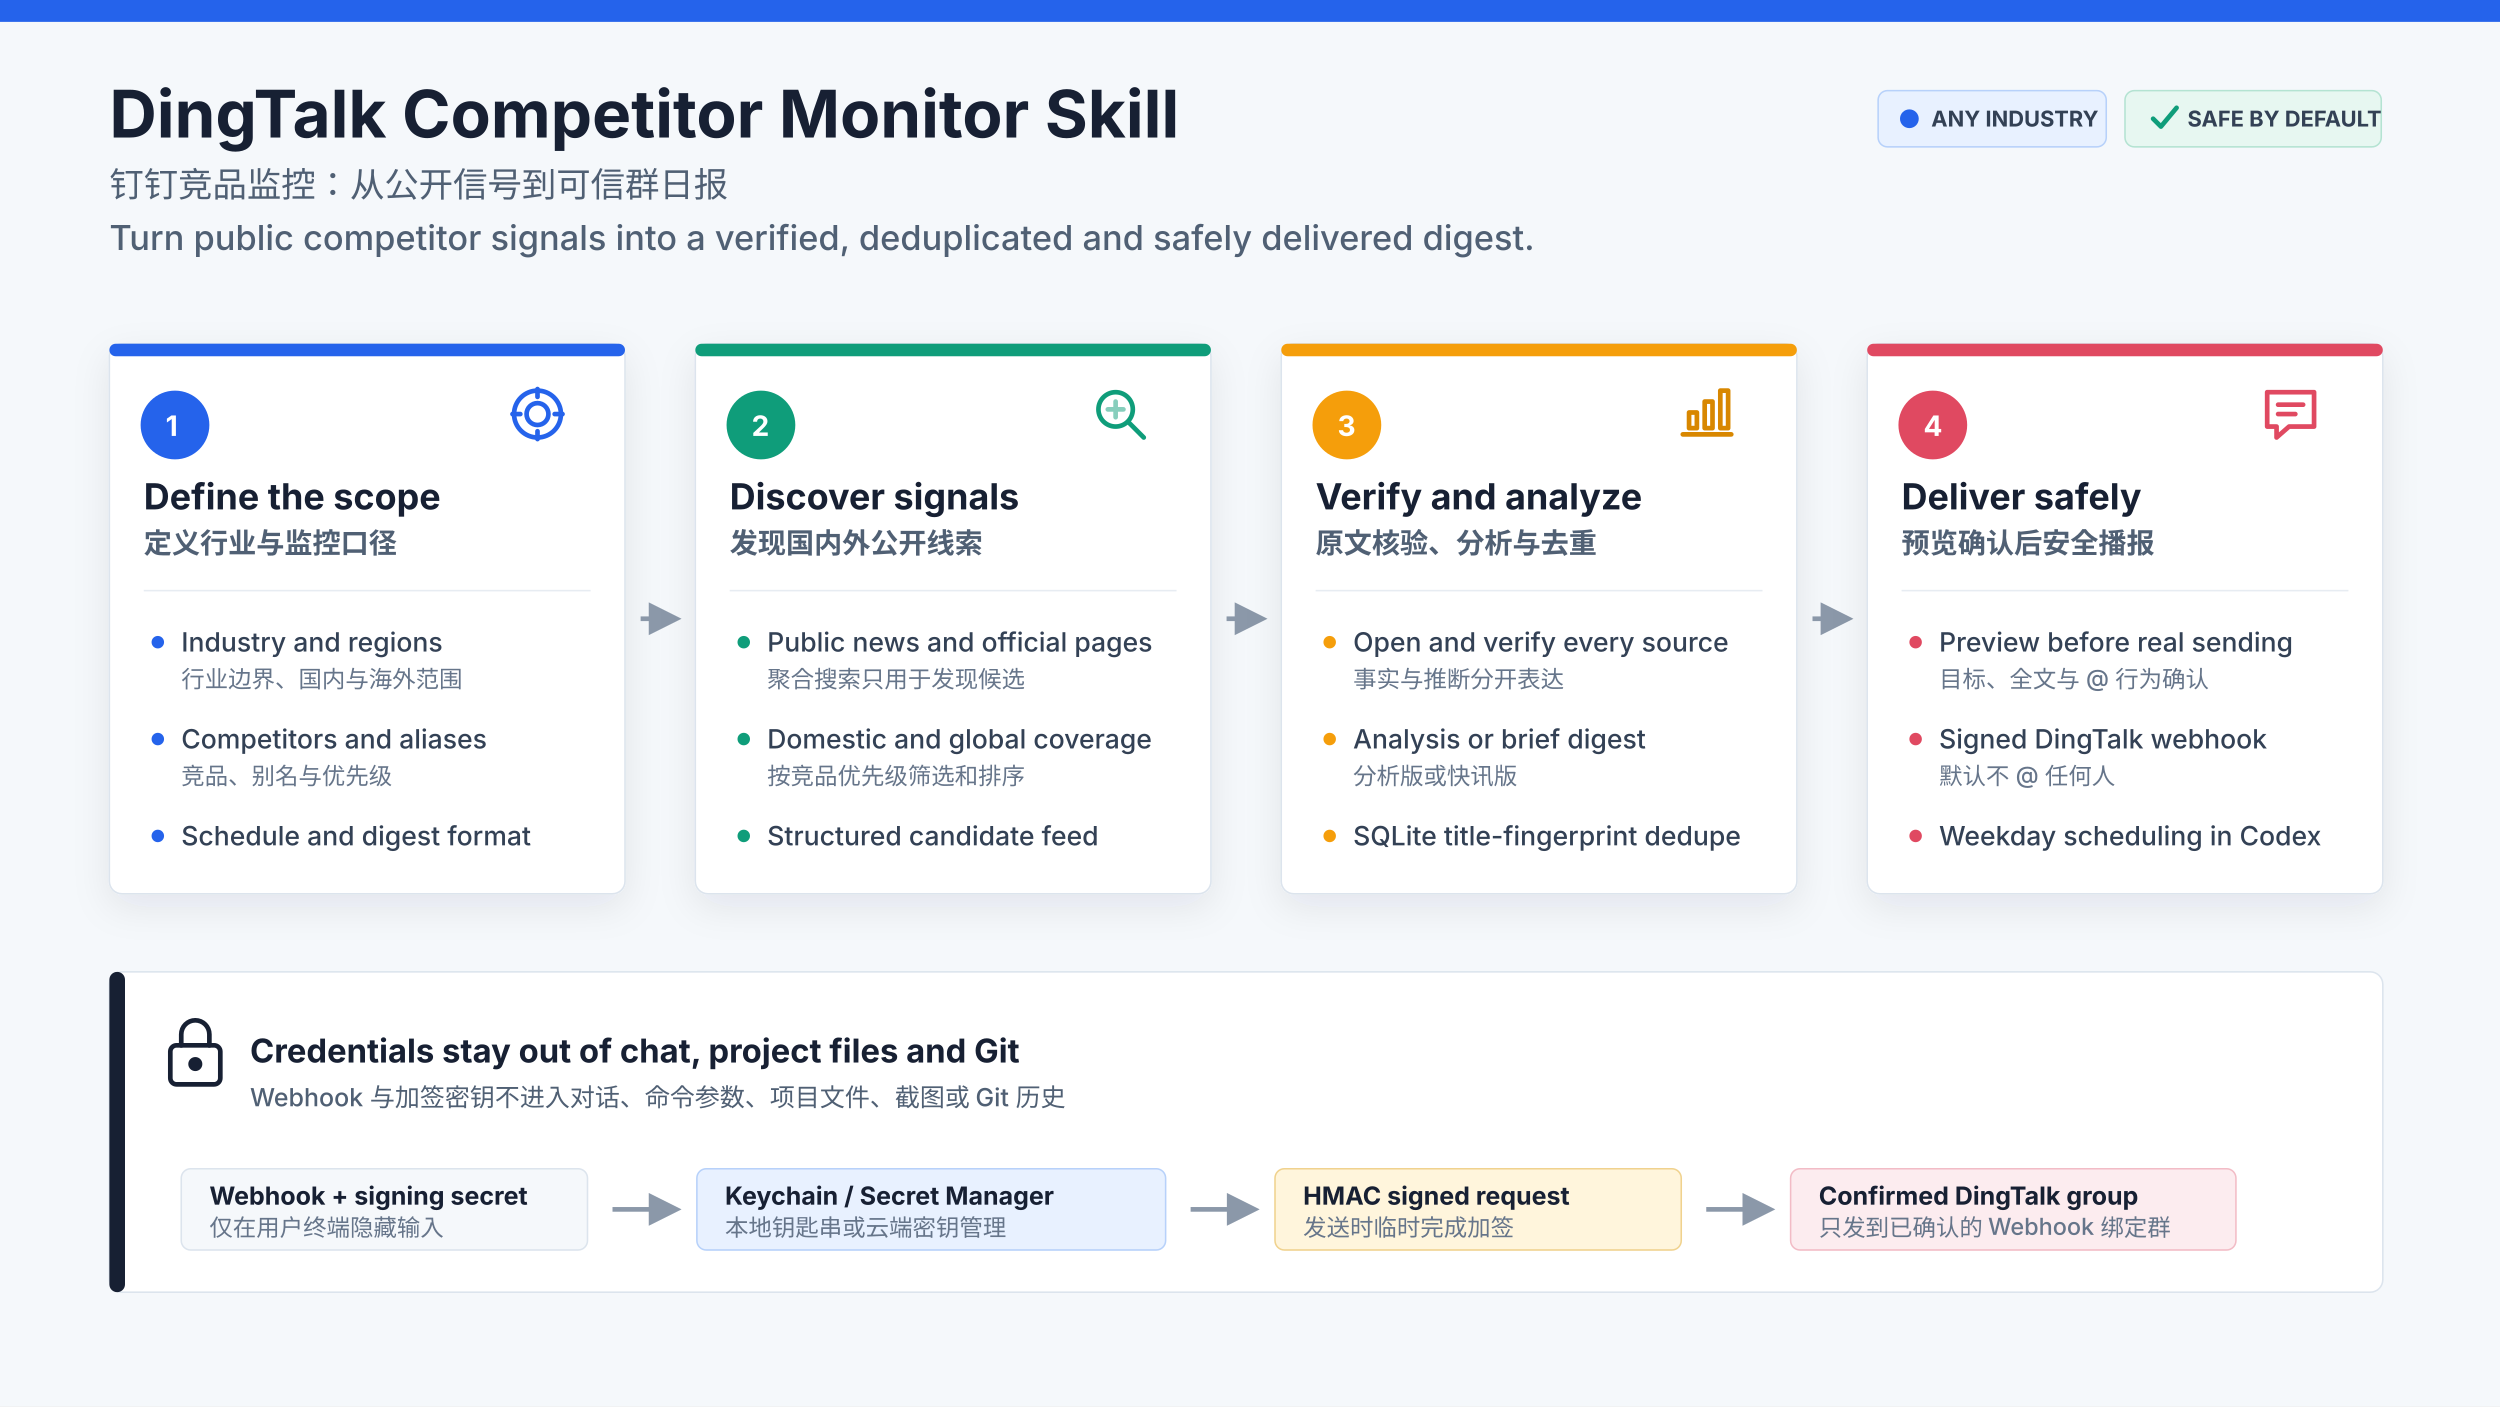
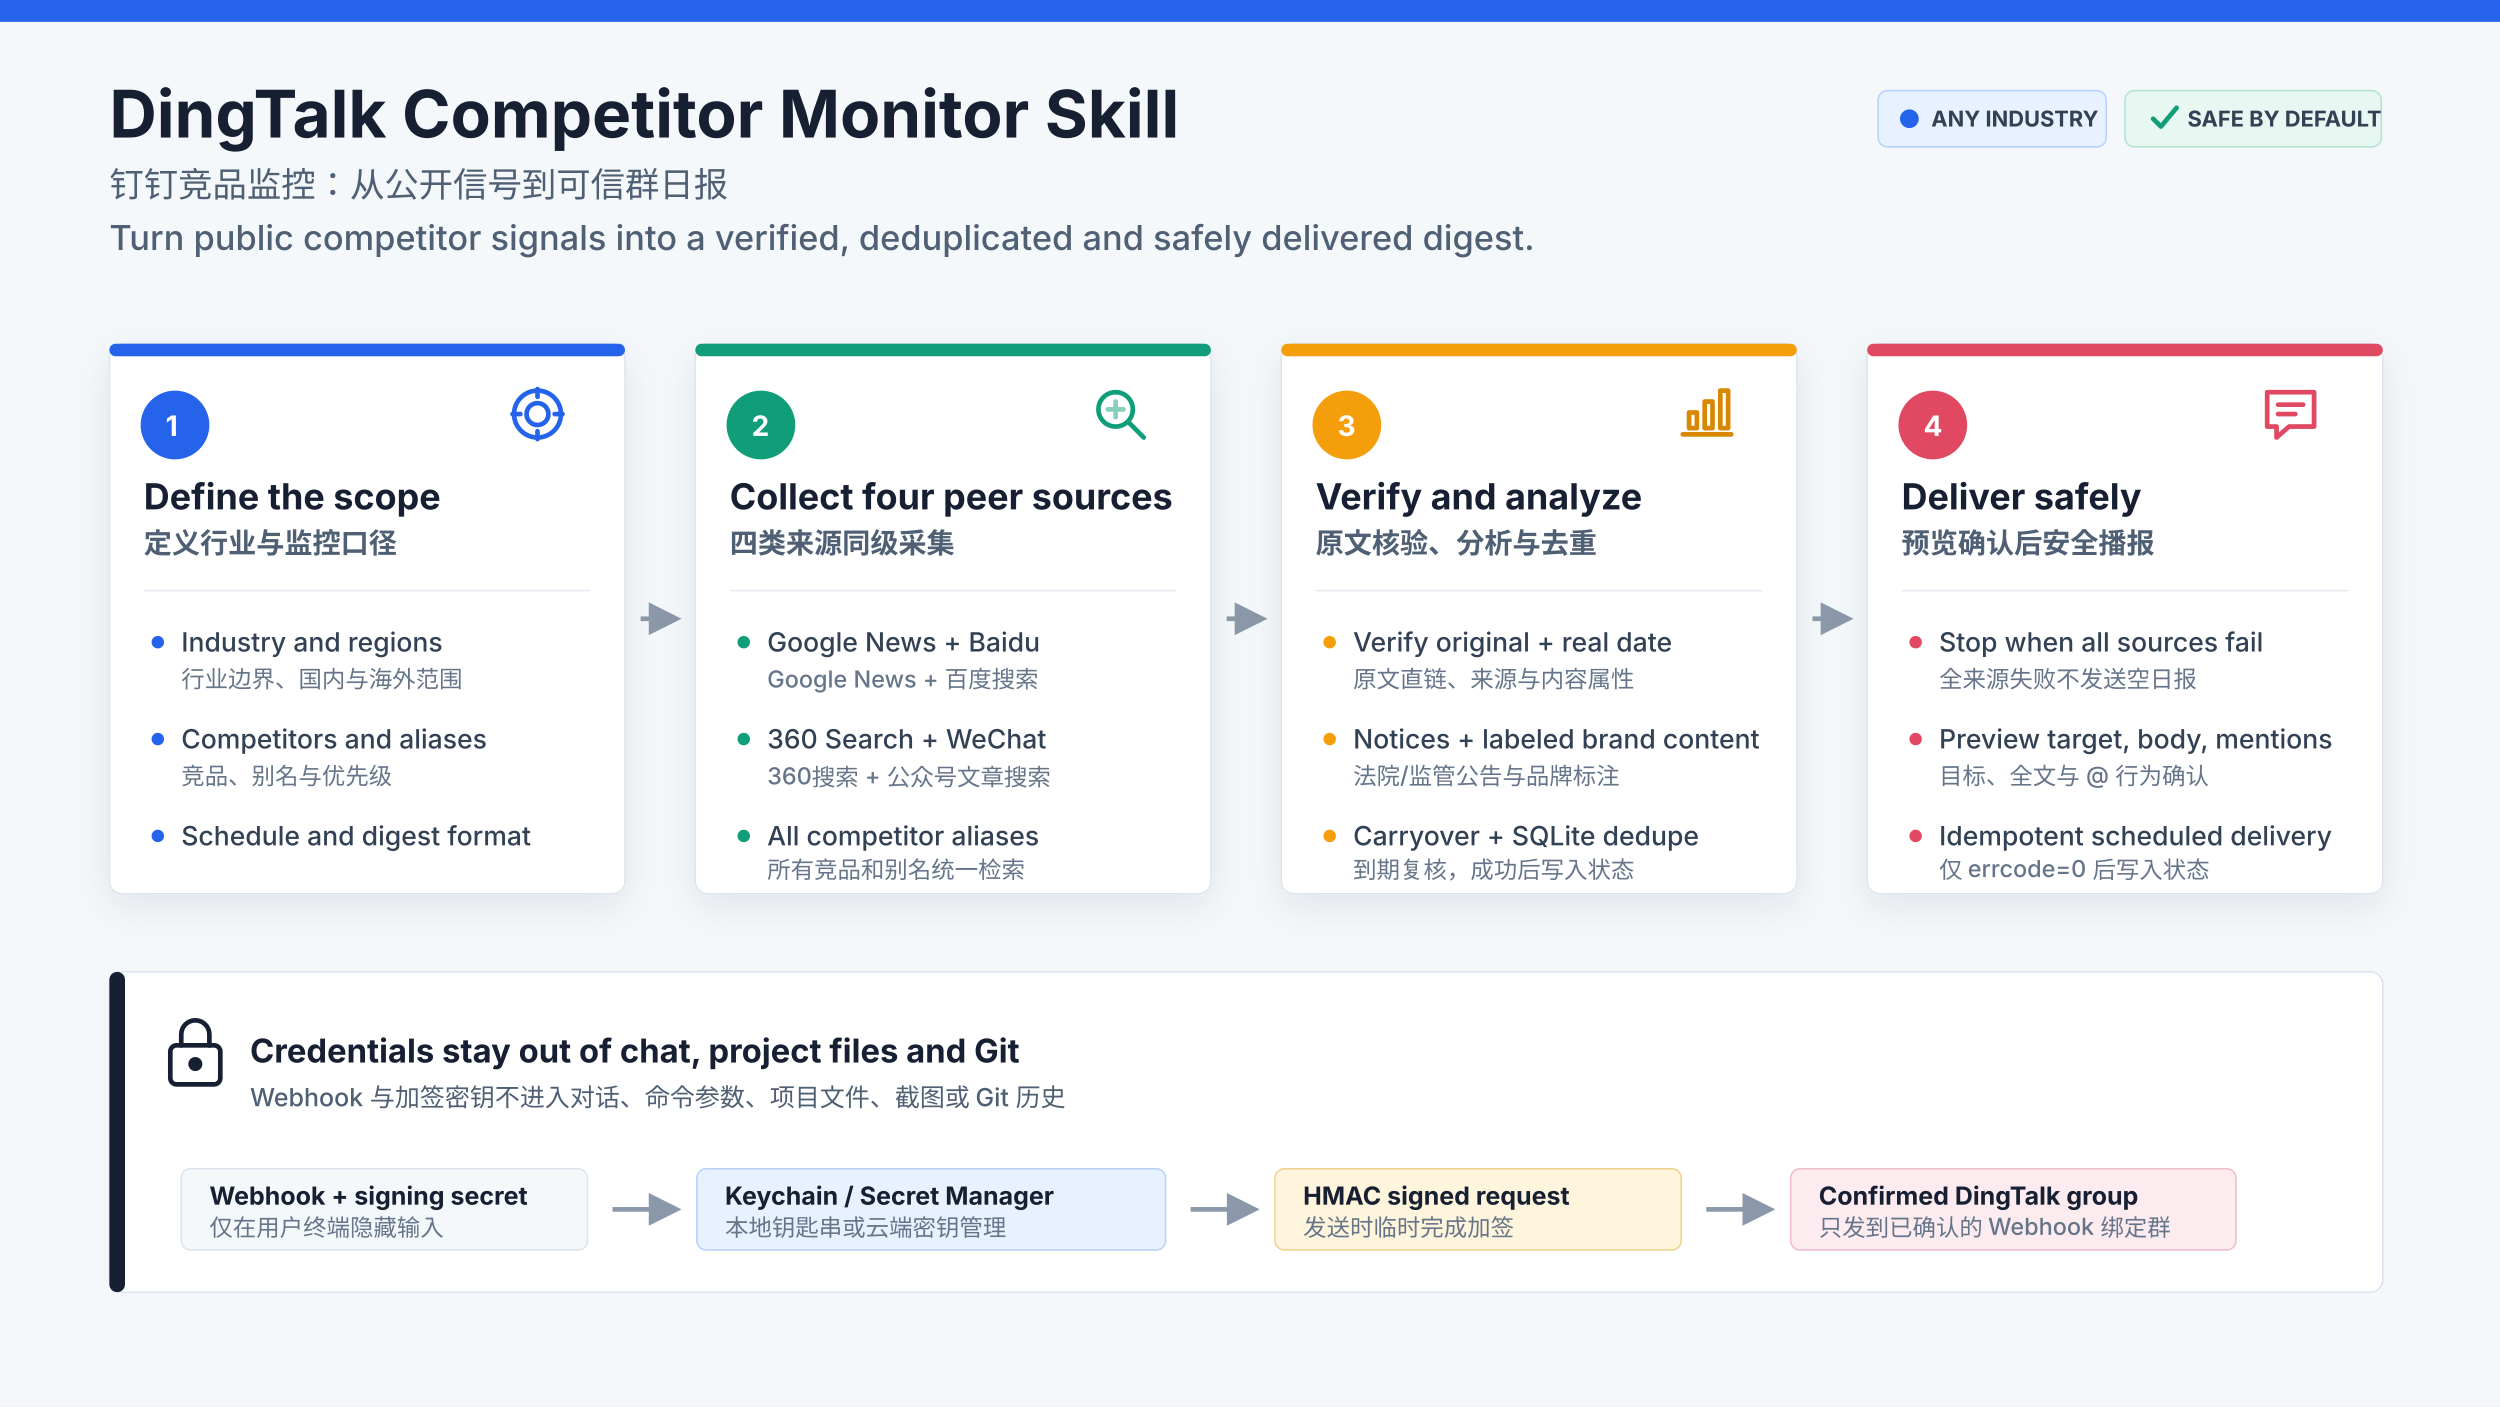
<svg xmlns="http://www.w3.org/2000/svg" width="1600" height="900" viewBox="0 0 1600 900" role="img" aria-labelledby="title description">
  <defs>
    <filter id="shadow" x="-10%" y="-10%" width="120%" height="130%">
      <feDropShadow dx="0" dy="8" stdDeviation="12" flood-color="#172033" flood-opacity="0.08" />
    </filter>
    <marker id="arrow" viewBox="0 0 10 10" refX="8" refY="5" markerWidth="7" markerHeight="7" orient="auto-start-reverse">
      <path d="M 0 0 L 10 5 L 0 10 z" fill="#8B98A9" />
    </marker>
    <style>
      .sans { font-family: Inter, -apple-system, BlinkMacSystemFont, "Hiragino Sans GB", "Arial Unicode MS", Arial, sans-serif; }
      .title { font-size: 42px; font-weight: 750; fill: #172033; }
      .subtitle { font-size: 22px; font-weight: 500; fill: #506074; }
      .stage-number { font-size: 18px; font-weight: 750; fill: #FFFFFF; }
      .stage-en { font-size: 23px; font-weight: 750; fill: #172033; }
      .stage-zh { font-size: 18px; font-weight: 650; fill: #506074; }
      .item { font-size: 17px; font-weight: 520; fill: #334155; }
      .item-muted { font-size: 15px; font-weight: 500; fill: #66758A; }
      .footer-title { font-size: 21px; font-weight: 750; fill: #172033; }
      .footer-copy { font-size: 16px; font-weight: 520; fill: #506074; }
      .footer-step { font-size: 16px; font-weight: 700; fill: #172033; }
      .pill { font-size: 14px; font-weight: 750; fill: #334155; }
    </style>
  </defs>
  <rect width="1600" height="900" fill="#F5F8FB" />
  <rect x="0" y="0" width="1600" height="14" fill="#2563EB" />
  <g class="sans">
    <text class="title" x="70" y="88">DingTalk Competitor Monitor Skill</text>
    <text class="subtitle" x="70" y="126">钉钉竞品监控：从公开信号到可信群日报</text>
    <text class="subtitle" x="70" y="160">Turn public competitor signals into a verified, deduplicated and safely delivered digest.</text>
    <g transform="translate(1202 58)">
      <rect width="146" height="36" rx="6" fill="#E8F1FF" stroke="#B7D1FA" />
      <circle cx="20" cy="18" r="6" fill="#2563EB" />
      <text class="pill" x="34" y="23">ANY INDUSTRY</text>
      <rect x="158" width="164" height="36" rx="6" fill="#E7F7F1" stroke="#B4E3D2" />
      <path d="M176 18 l5 5 10 -12" fill="none" stroke="#0F9D7A" stroke-width="3" stroke-linecap="round" stroke-linejoin="round" />
      <text class="pill" x="198" y="23">SAFE BY DEFAULT</text>
    </g>
    <g filter="url(#shadow)">
      <rect x="70" y="220" width="330" height="352" rx="8" fill="#FFFFFF" stroke="#DCE4ED" />
    </g>
    <rect x="70" y="220" width="330" height="8" rx="4" fill="#2563EB" />
    <circle cx="112" cy="272" r="22" fill="#2563EB" />
    <text class="stage-number" x="106" y="279">1</text>
    <g transform="translate(326 247)" fill="none" stroke="#2563EB" stroke-width="3" stroke-linecap="round" stroke-linejoin="round">
      <circle cx="18" cy="18" r="15" />
      <circle cx="18" cy="18" r="7" />
      <path d="M18 2 v5 M18 29 v5 M2 18 h5 M29 18 h5" />
    </g>
    <text class="stage-en" x="92" y="326">Define the scope</text>
    <text class="stage-zh" x="92" y="354">定义行业与监控口径</text>
    <line x1="92" y1="378" x2="378" y2="378" stroke="#E7ECF2" />
    <circle cx="101" cy="411" r="4" fill="#2563EB" />
    <text class="item" x="116" y="417">Industry and regions</text>
    <text class="item-muted" x="116" y="440">行业边界、国内与海外范围</text>
    <circle cx="101" cy="473" r="4" fill="#2563EB" />
    <text class="item" x="116" y="479">Competitors and aliases</text>
    <text class="item-muted" x="116" y="502">竞品、别名与优先级</text>
    <circle cx="101" cy="535" r="4" fill="#2563EB" />
    <text class="item" x="116" y="541">Schedule and digest format</text>
    <line x1="410" y1="396" x2="432" y2="396" stroke="#8B98A9" stroke-width="3" marker-end="url(#arrow)" />
    <g filter="url(#shadow)">
      <rect x="445" y="220" width="330" height="352" rx="8" fill="#FFFFFF" stroke="#DCE4ED" />
    </g>
    <rect x="445" y="220" width="330" height="8" rx="4" fill="#0F9D7A" />
    <circle cx="487" cy="272" r="22" fill="#0F9D7A" />
    <text class="stage-number" x="481" y="279">2</text>
    <g transform="translate(699 247)" fill="none" stroke="#0F9D7A" stroke-width="3" stroke-linecap="round" stroke-linejoin="round">
      <circle cx="15" cy="15" r="11" />
      <path d="M23 23 l10 10" />
      <path d="M10 15 h10 M15 10 v10" opacity="0.5" />
    </g>
-     <text class="stage-en" x="467" y="326">Discover signals</text>
-     <text class="stage-zh" x="467" y="354">发现国内外公开线索</text>
+     <text class="stage-en" x="467" y="326">Collect four peer sources</text>
+     <text class="stage-zh" x="467" y="354">四类来源同级采集</text>
    <line x1="467" y1="378" x2="753" y2="378" stroke="#E7ECF2" />
    <circle cx="476" cy="411" r="4" fill="#0F9D7A" />
-     <text class="item" x="491" y="417">Public news and official pages</text>
-     <text class="item-muted" x="491" y="440">聚合搜索只用于发现候选</text>
+     <text class="item" x="491" y="417">Google News + Baidu</text>
+     <text class="item-muted" x="491" y="440">Google News + 百度搜索</text>
    <circle cx="476" cy="473" r="4" fill="#0F9D7A" />
-     <text class="item" x="491" y="479">Domestic and global coverage</text>
-     <text class="item-muted" x="491" y="502">按竞品优先级筛选和排序</text>
+     <text class="item" x="491" y="479">360 Search + WeChat</text>
+     <text class="item-muted" x="491" y="502">360搜索 + 公众号文章搜索</text>
    <circle cx="476" cy="535" r="4" fill="#0F9D7A" />
-     <text class="item" x="491" y="541">Structured candidate feed</text>
+     <text class="item" x="491" y="541">All competitor aliases</text>
+     <text class="item-muted" x="491" y="562">所有竞品和别名统一检索</text>
    <line x1="785" y1="396" x2="807" y2="396" stroke="#8B98A9" stroke-width="3" marker-end="url(#arrow)" />
    <g filter="url(#shadow)">
      <rect x="820" y="220" width="330" height="352" rx="8" fill="#FFFFFF" stroke="#DCE4ED" />
    </g>
    <rect x="820" y="220" width="330" height="8" rx="4" fill="#F59E0B" />
    <circle cx="862" cy="272" r="22" fill="#F59E0B" />
    <text class="stage-number" x="856" y="279">3</text>
    <g transform="translate(1074 247)" fill="none" stroke="#D88700" stroke-width="3" stroke-linecap="round" stroke-linejoin="round">
      <path d="M3 31 h31" />
      <rect x="7" y="17" width="5" height="10" />
      <rect x="17" y="10" width="5" height="17" />
      <rect x="27" y="3" width="5" height="24" />
    </g>
    <text class="stage-en" x="842" y="326">Verify and analyze</text>
    <text class="stage-zh" x="842" y="354">原文核验、分析与去重</text>
    <line x1="842" y1="378" x2="1128" y2="378" stroke="#E7ECF2" />
    <circle cx="851" cy="411" r="4" fill="#F59E0B" />
-     <text class="item" x="866" y="417">Open and verify every source</text>
-     <text class="item-muted" x="866" y="440">事实与推断分开表达</text>
+     <text class="item" x="866" y="417">Verify original + real date</text>
+     <text class="item-muted" x="866" y="440">原文直链、来源与内容属性</text>
    <circle cx="851" cy="473" r="4" fill="#F59E0B" />
-     <text class="item" x="866" y="479">Analysis or brief digest</text>
-     <text class="item-muted" x="866" y="502">分析版或快讯版</text>
+     <text class="item" x="866" y="479">Notices + labeled brand content</text>
+     <text class="item-muted" x="866" y="502">法院/监管公告与品牌标注</text>
    <circle cx="851" cy="535" r="4" fill="#F59E0B" />
-     <text class="item" x="866" y="541">SQLite title-fingerprint dedupe</text>
+     <text class="item" x="866" y="541">Carryover + SQLite dedupe</text>
+     <text class="item-muted" x="866" y="562">到期复核，成功后写入状态</text>
    <line x1="1160" y1="396" x2="1182" y2="396" stroke="#8B98A9" stroke-width="3" marker-end="url(#arrow)" />
    <g filter="url(#shadow)">
      <rect x="1195" y="220" width="330" height="352" rx="8" fill="#FFFFFF" stroke="#DCE4ED" />
    </g>
    <rect x="1195" y="220" width="330" height="8" rx="4" fill="#E04961" />
    <circle cx="1237" cy="272" r="22" fill="#E04961" />
    <text class="stage-number" x="1231" y="279">4</text>
    <g transform="translate(1447 246)" fill="none" stroke="#E04961" stroke-width="3" stroke-linecap="round" stroke-linejoin="round">
      <path d="M4 5 h30 v22 h-16 l-8 7 v-7 h-6 z" />
      <path d="M11 13 h16 M11 19 h11" />
    </g>
    <text class="stage-en" x="1217" y="326">Deliver safely</text>
    <text class="stage-zh" x="1217" y="354">预览确认后安全播报</text>
    <line x1="1217" y1="378" x2="1503" y2="378" stroke="#E7ECF2" />
    <circle cx="1226" cy="411" r="4" fill="#E04961" />
-     <text class="item" x="1241" y="417">Preview before real sending</text>
-     <text class="item-muted" x="1241" y="440">目标、全文与 @ 行为确认</text>
+     <text class="item" x="1241" y="417">Stop when all sources fail</text>
+     <text class="item-muted" x="1241" y="440">全来源失败不发送空日报</text>
    <circle cx="1226" cy="473" r="4" fill="#E04961" />
-     <text class="item" x="1241" y="479">Signed DingTalk webhook</text>
-     <text class="item-muted" x="1241" y="502">默认不 @ 任何人</text>
+     <text class="item" x="1241" y="479">Preview target, body, mentions</text>
+     <text class="item-muted" x="1241" y="502">目标、全文与 @ 行为确认</text>
    <circle cx="1226" cy="535" r="4" fill="#E04961" />
-     <text class="item" x="1241" y="541">Weekday scheduling in Codex</text>
+     <text class="item" x="1241" y="541">Idempotent scheduled delivery</text>
+     <text class="item-muted" x="1241" y="562">仅 errcode=0 后写入状态</text>
    <rect x="70" y="622" width="1455" height="205" rx="8" fill="#FFFFFF" stroke="#DCE4ED" />
    <rect x="70" y="622" width="10" height="205" rx="5" fill="#172033" />
    <g transform="translate(106 654)" fill="none" stroke="#172033" stroke-width="3" stroke-linecap="round" stroke-linejoin="round">
      <rect x="3" y="15" width="32" height="25" rx="4" />
      <path d="M10 15 v-7 a9 9 0 0 1 18 0 v7" />
      <circle cx="19" cy="27" r="3" fill="#172033" />
    </g>
    <text class="footer-title" x="160" y="680">Credentials stay out of chat, project files and Git</text>
    <text class="footer-copy" x="160" y="708">Webhook 与加签密钥不进入对话、命令参数、项目文件、截图或 Git 历史</text>
    <g transform="translate(116 748)">
      <rect width="260" height="52" rx="6" fill="#F5F8FB" stroke="#DCE4ED" />
      <text class="footer-step" x="18" y="23">Webhook + signing secret</text>
      <text class="item-muted" x="18" y="43">仅在用户终端隐藏输入</text>
      <line x1="276" y1="26" x2="316" y2="26" stroke="#8B98A9" stroke-width="3" marker-end="url(#arrow)" />
      <rect x="330" width="300" height="52" rx="6" fill="#E8F1FF" stroke="#B7D1FA" />
      <text class="footer-step" x="348" y="23">Keychain / Secret Manager</text>
      <text class="item-muted" x="348" y="43">本地钥匙串或云端密钥管理</text>
      <line x1="646" y1="26" x2="686" y2="26" stroke="#8B98A9" stroke-width="3" marker-end="url(#arrow)" />
      <rect x="700" width="260" height="52" rx="6" fill="#FFF5DC" stroke="#F0D28E" />
      <text class="footer-step" x="718" y="23">HMAC signed request</text>
      <text class="item-muted" x="718" y="43">发送时临时完成加签</text>
      <line x1="976" y1="26" x2="1016" y2="26" stroke="#8B98A9" stroke-width="3" marker-end="url(#arrow)" />
      <rect x="1030" width="285" height="52" rx="6" fill="#FCECEF" stroke="#F2BCC6" />
      <text class="footer-step" x="1048" y="23">Confirmed DingTalk group</text>
      <text class="item-muted" x="1048" y="43">只发到已确认的 Webhook 绑定群</text>
    </g>
  </g>
</svg>
